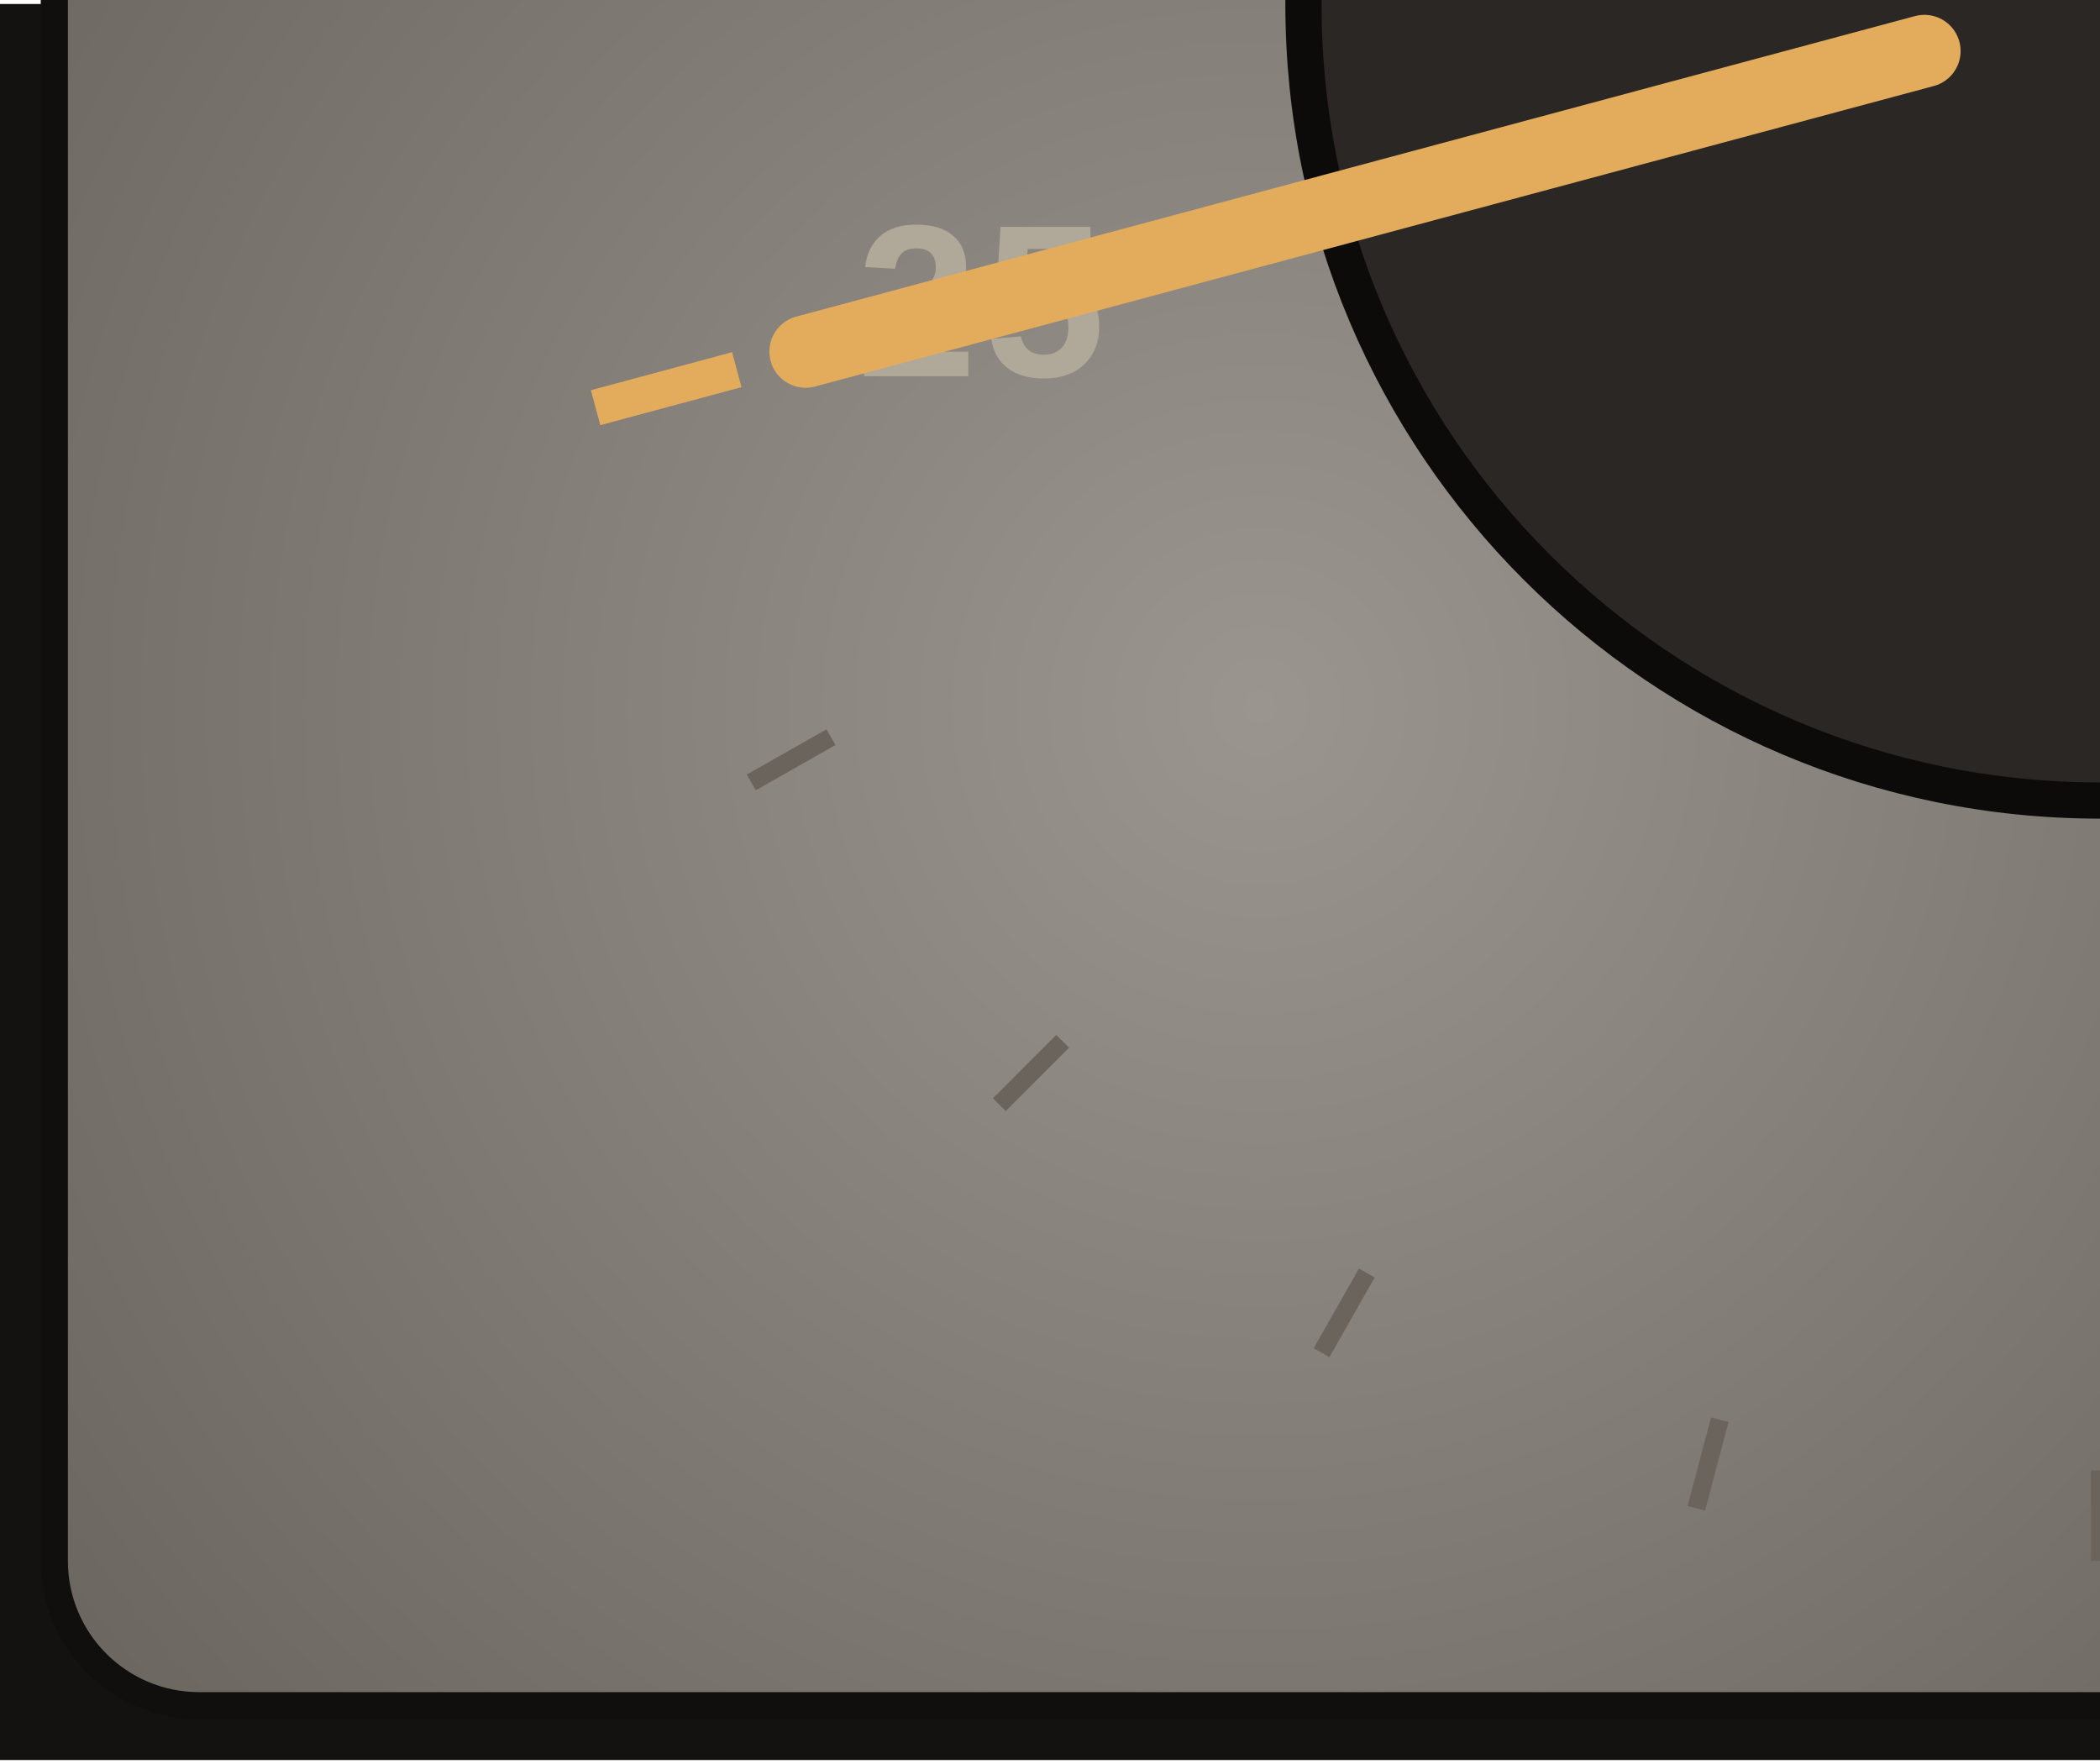
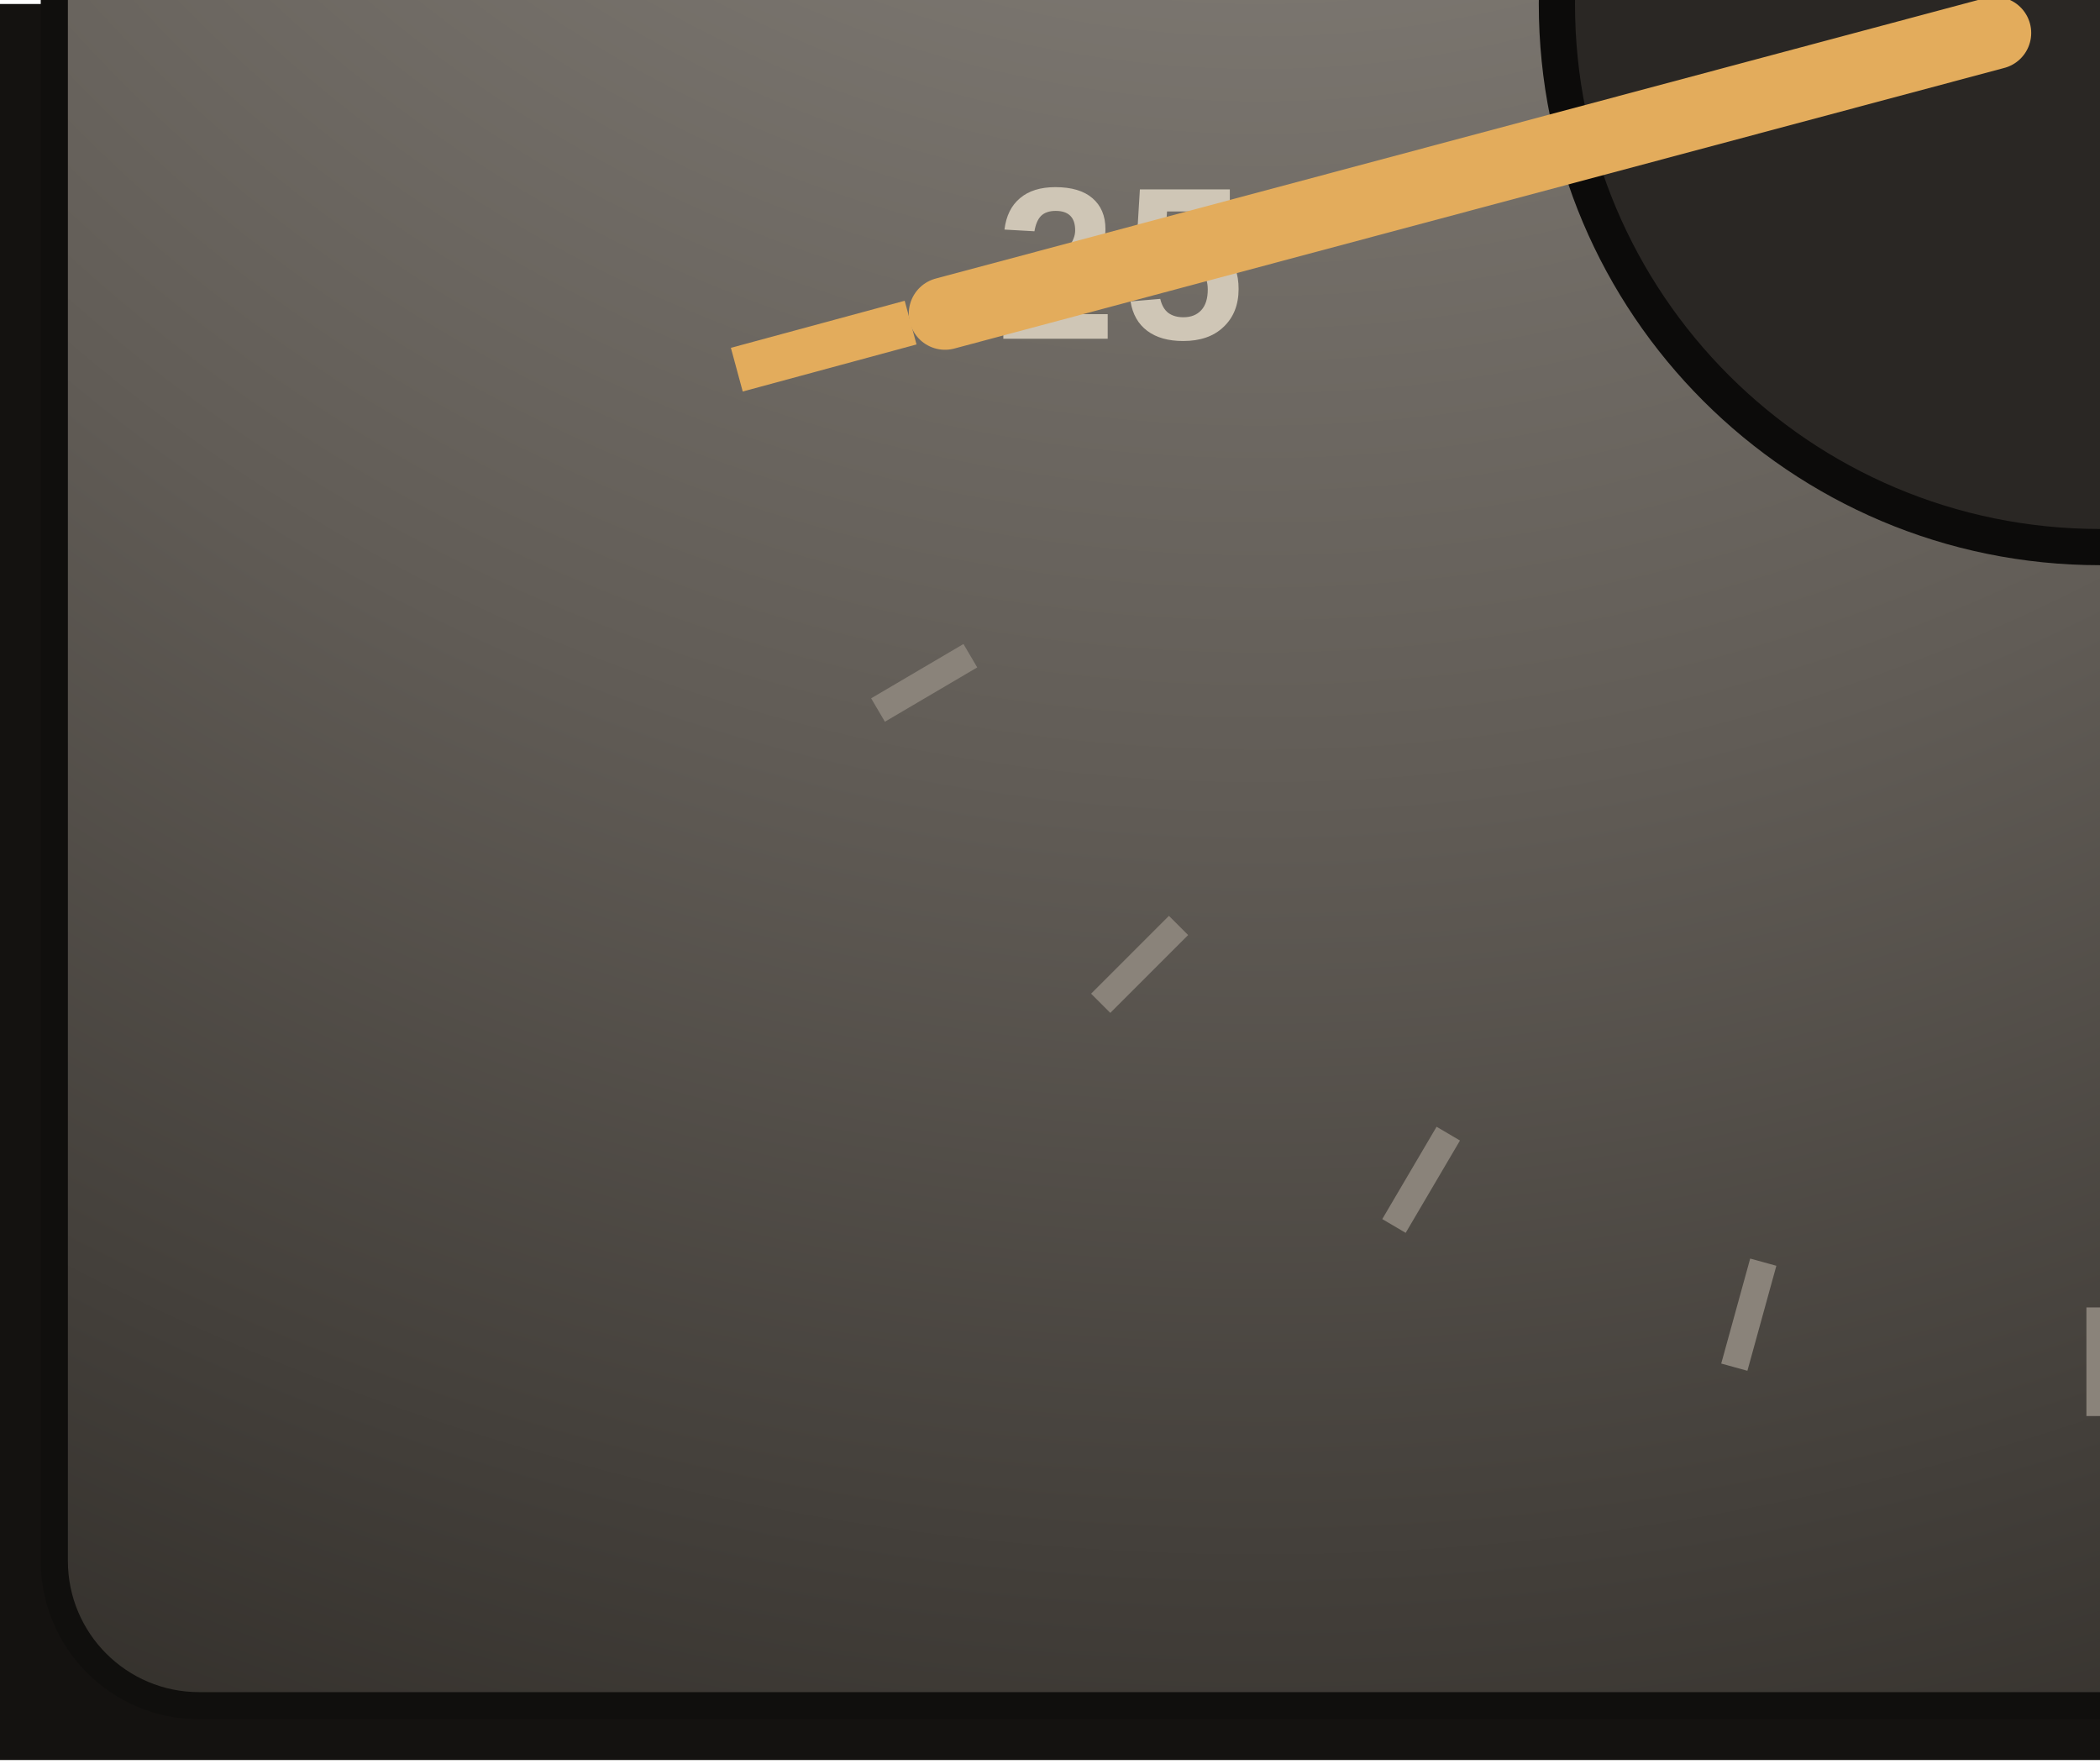
<svg xmlns="http://www.w3.org/2000/svg" width="100" height="84" viewBox="0 0 116 97">
  <rect x="0" y="0" width="116" height="97" fill="#141210" />
  <defs>
-     <radialGradient id="bz" cx="69.6" cy="38.8" r="185.6" gradientUnits="userSpaceOnUse">
+     <radialGradient id="bz" cx="69.6" cy="-58.2" r="185.6" gradientUnits="userSpaceOnUse">
      <stop offset="0" stop-color="#9a958e" />
      <stop offset="0.55" stop-color="#615c56" />
      <stop offset="1" stop-color="#26231f" />
    </radialGradient>
  </defs>
  <rect x="3.0" y="-94.0" width="226.0" height="188.0" rx="8" fill="url(#bz)" stroke="#100f0d" stroke-width="1.5" />
-   <line x1="116.0" y1="81.0" x2="116.0" y2="86.0" stroke="#6a645c" stroke-width="1.0" />
-   <line x1="95.0" y1="78.2" x2="93.7" y2="83.1" stroke="#6a645c" stroke-width="1.0" />
-   <line x1="75.5" y1="70.1" x2="73.0" y2="74.5" stroke="#6a645c" stroke-width="1.0" />
-   <line x1="58.7" y1="57.3" x2="55.2" y2="60.8" stroke="#6a645c" stroke-width="1.0" />
-   <line x1="45.9" y1="40.5" x2="41.5" y2="43.0" stroke="#6a645c" stroke-width="1.0" />
-   <line x1="40.7" y1="20.2" x2="32.9" y2="22.3" stroke="#e3ac5c" stroke-width="2.0" />
-   <text x="47.3" y="20.564" font-size="12" font-weight="700" letter-spacing="0.4" fill="#b0a898" font-family="Arial, sans-serif">25</text>
-   <circle cx="116.0" cy="0.0" r="44.0" fill="#2a2724" stroke="#0c0b0a" stroke-width="2" />
-   <line id="fk-needle" x1="106.3" y1="2.6" x2="44.5" y2="19.2" stroke="#e3ac5c" stroke-width="4" stroke-linecap="round" />
+   <line x1="116.0" y1="72.0" x2="116.0" y2="78.0" stroke="#8a837a" stroke-width="1.5" />
+   <line x1="97.4" y1="69.5" x2="95.8" y2="75.3" stroke="#8a837a" stroke-width="1.5" />
+   <line x1="80.0" y1="62.4" x2="77.0" y2="67.5" stroke="#8a837a" stroke-width="1.5" />
+   <line x1="65.1" y1="50.9" x2="60.8" y2="55.2" stroke="#8a837a" stroke-width="1.5" />
+   <line x1="53.6" y1="36.0" x2="48.5" y2="39.0" stroke="#8a837a" stroke-width="1.5" />
+   <line x1="50.3" y1="17.6" x2="40.7" y2="20.2" stroke="#e3ac5c" stroke-width="2.5" />
+   <text x="55.0" y="18.494" font-size="12" font-weight="700" letter-spacing="0.4" fill="#cfc6b6" font-family="Arial, sans-serif">25</text>
+   <circle cx="116.0" cy="0.0" r="30.0" fill="#2a2724" stroke="#0c0b0a" stroke-width="2" />
+   <line id="fk-needle" x1="110.2" y1="1.6" x2="52.2" y2="17.1" stroke="#e3ac5c" stroke-width="4" stroke-linecap="round" />
</svg>
